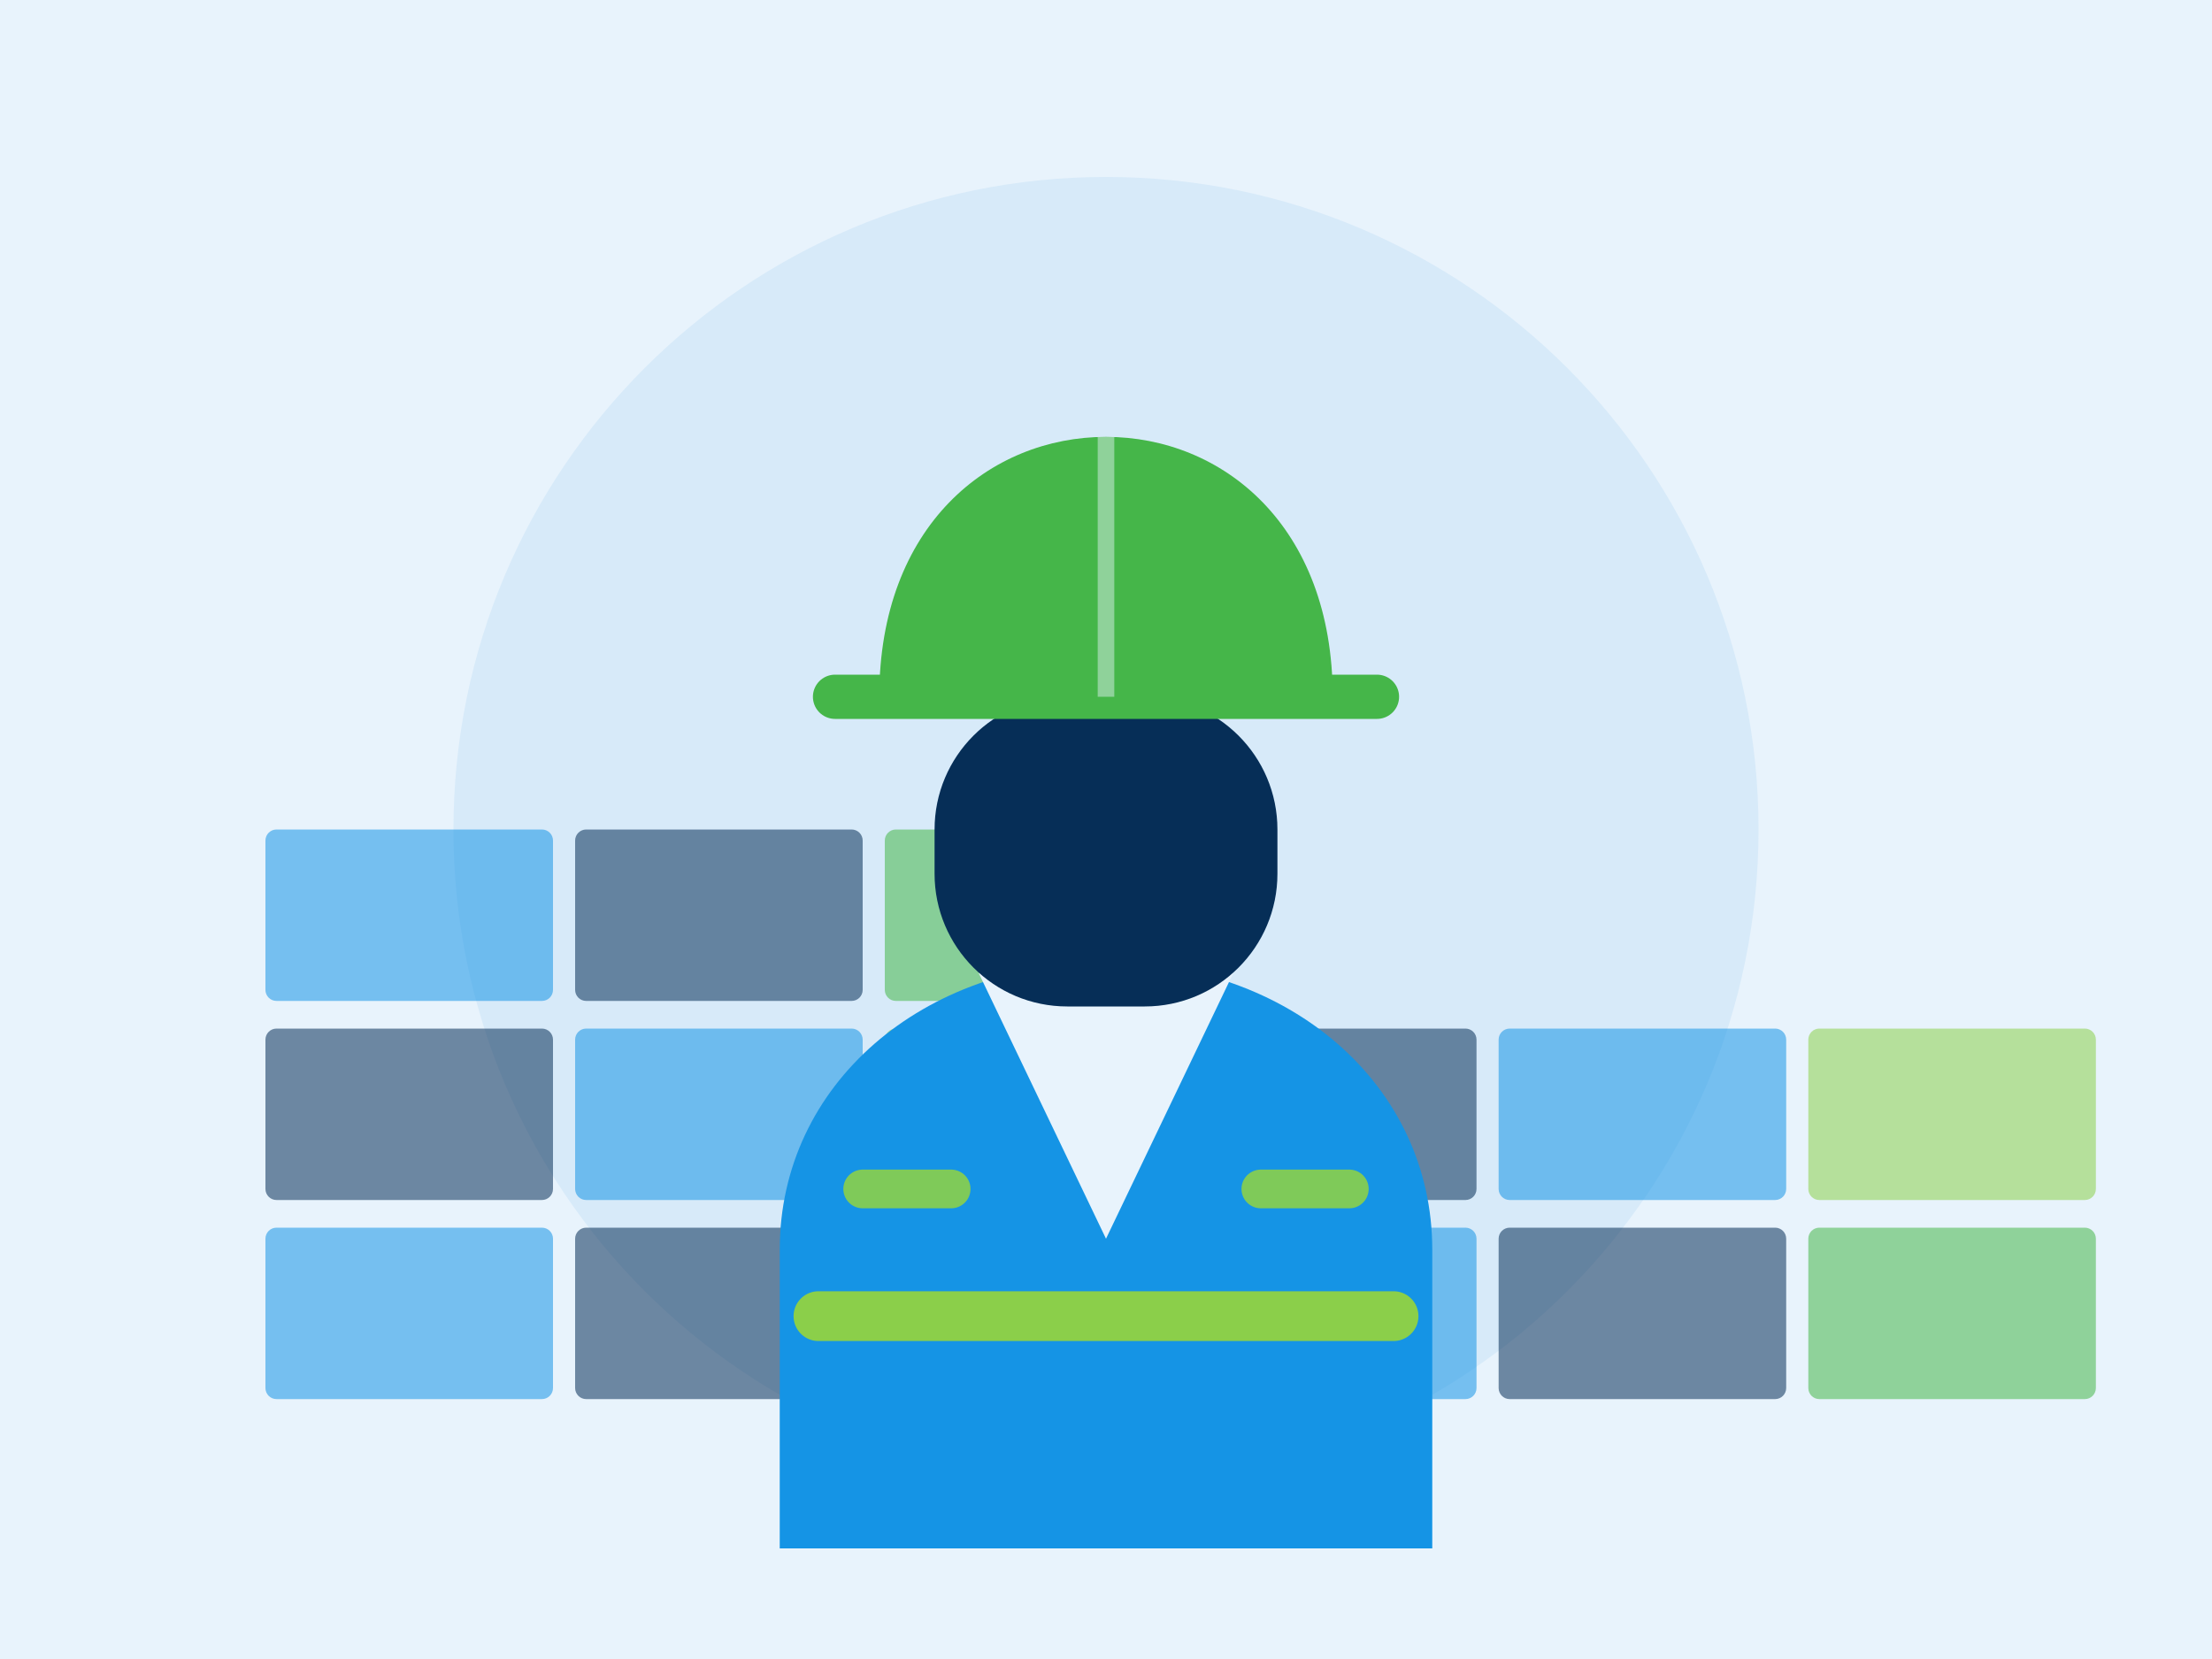
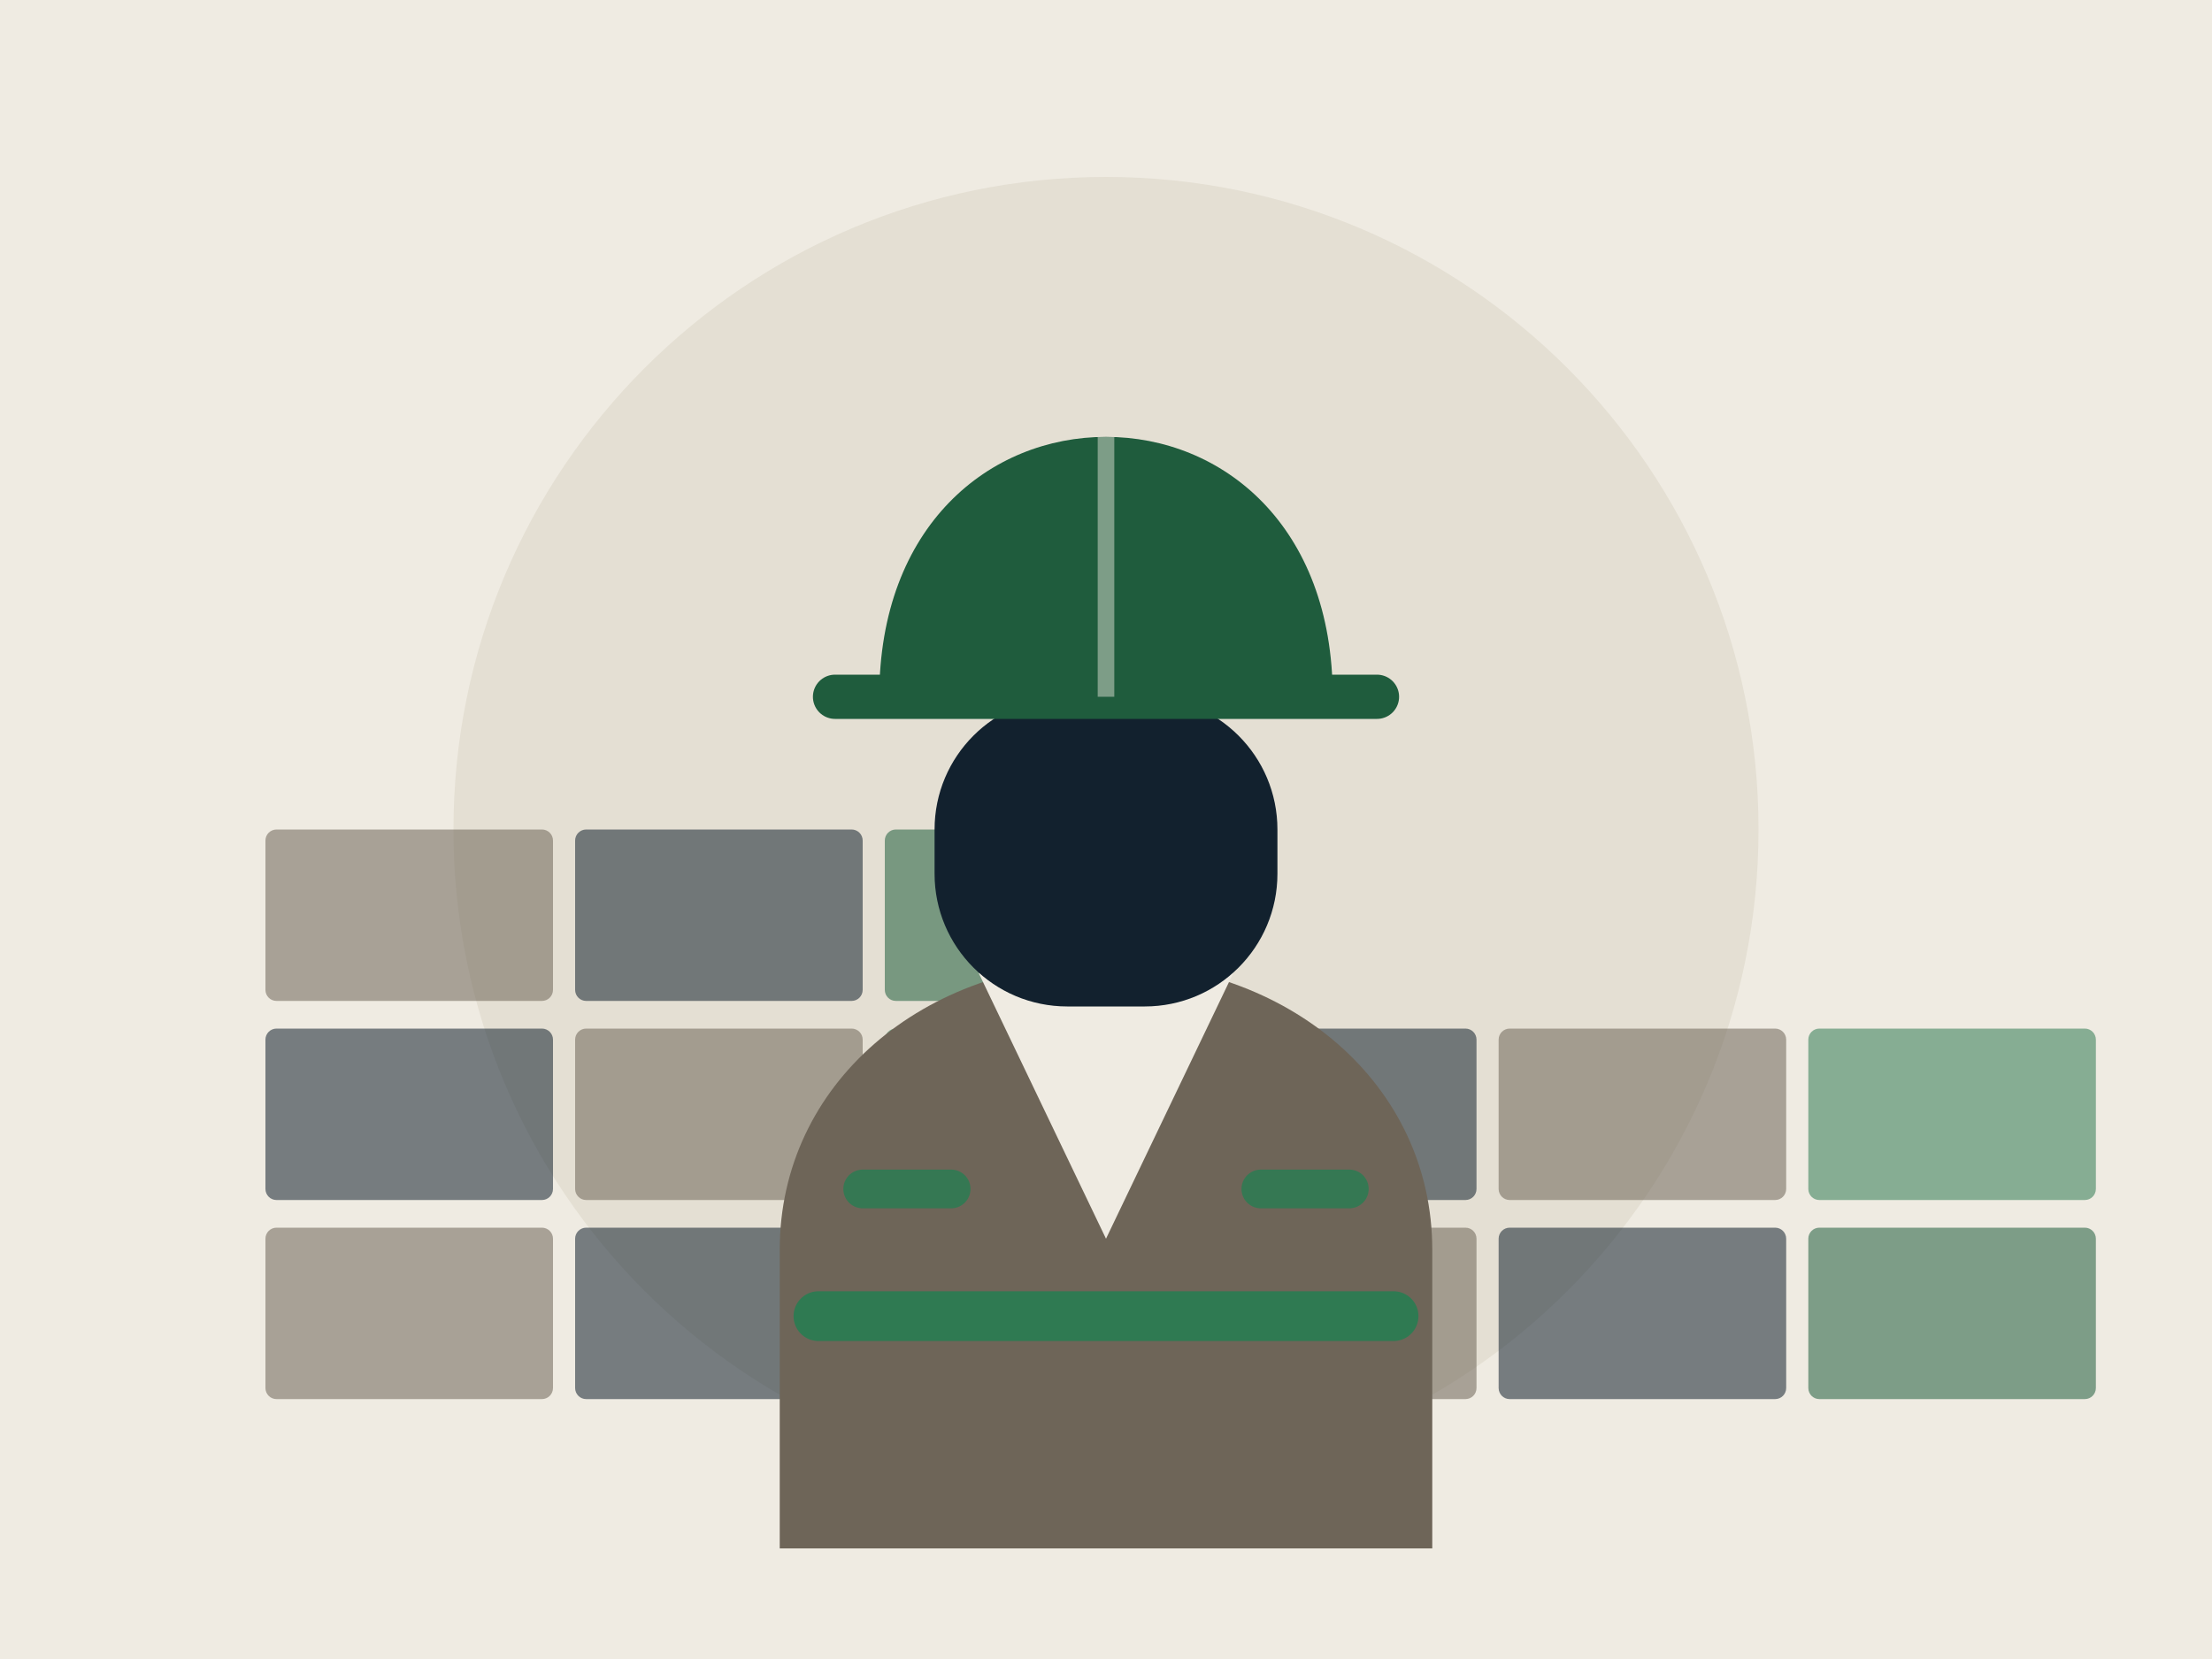
<svg xmlns="http://www.w3.org/2000/svg" viewBox="0 0 800 600" width="800" height="600" role="img" aria-label="Operador de MADAVAN en patio de contenedores">
  <style>
@keyframes reflejo{0%,100%{opacity:.75}50%{opacity:1}}
@keyframes respira{0%,100%{opacity:.5}50%{opacity:.68}}
.banda{animation:reflejo 2.4s ease-in-out infinite}
.b2{animation-delay:-1.2s}
.caja{animation:respira 6s ease-in-out infinite}
.k1{animation-delay:-1.2s}.k2{animation-delay:-2.4s}
.k3{animation-delay:-3.6s}.k4{animation-delay:-4.8s}
@media (prefers-reduced-motion:reduce){*{animation:none!important}}</style>
-   <rect width="800" height="600" fill="#E8F3FC" />
-   <circle cx="400" cy="300" r="236" fill="#D7EAF9" />
-   <rect class="caja k0" x="96" y="300" width="104" height="62" rx="4" fill="#1594E5" opacity=".55" />
-   <rect class="caja k1" x="208" y="300" width="104" height="62" rx="4" fill="#062E57" opacity=".55" />
-   <rect class="caja k2" x="320" y="300" width="104" height="62" rx="4" fill="#45B649" opacity=".55" />
-   <rect class="caja k3" x="96" y="372" width="104" height="62" rx="4" fill="#062E57" opacity=".55" />
-   <rect class="caja k4" x="208" y="372" width="104" height="62" rx="4" fill="#1594E5" opacity=".55" />
-   <rect class="caja k0" x="320" y="372" width="104" height="62" rx="4" fill="#8BCF4A" opacity=".55" />
-   <rect class="caja k1" x="96" y="444" width="104" height="62" rx="4" fill="#1594E5" opacity=".55" />
-   <rect class="caja k2" x="208" y="444" width="104" height="62" rx="4" fill="#062E57" opacity=".55" />
-   <rect class="caja k3" x="320" y="444" width="104" height="62" rx="4" fill="#45B649" opacity=".55" />
-   <rect class="caja k4" x="430" y="372" width="104" height="62" rx="4" fill="#062E57" opacity=".55" />
-   <rect class="caja k0" x="542" y="372" width="104" height="62" rx="4" fill="#1594E5" opacity=".55" />
-   <rect class="caja k1" x="654" y="372" width="104" height="62" rx="4" fill="#8BCF4A" opacity=".55" />
-   <rect class="caja k2" x="430" y="444" width="104" height="62" rx="4" fill="#1594E5" opacity=".55" />
-   <rect class="caja k3" x="542" y="444" width="104" height="62" rx="4" fill="#062E57" opacity=".55" />
-   <rect class="caja k4" x="654" y="444" width="104" height="62" rx="4" fill="#45B649" opacity=".55" />
+   <rect width="800" height="600" fill="#EFEBE2" />
+   <circle cx="400" cy="300" r="236" fill="#E4DFD3" />
+   <rect class="caja k0" x="96" y="300" width="104" height="62" rx="4" fill="#6E6558" opacity=".55" />
+   <rect class="caja k1" x="208" y="300" width="104" height="62" rx="4" fill="#12212E" opacity=".55" />
+   <rect class="caja k2" x="320" y="300" width="104" height="62" rx="4" fill="#1F5C3D" opacity=".55" />
+   <rect class="caja k3" x="96" y="372" width="104" height="62" rx="4" fill="#12212E" opacity=".55" />
+   <rect class="caja k4" x="208" y="372" width="104" height="62" rx="4" fill="#6E6558" opacity=".55" />
+   <rect class="caja k0" x="320" y="372" width="104" height="62" rx="4" fill="#2F7A52" opacity=".55" />
+   <rect class="caja k1" x="96" y="444" width="104" height="62" rx="4" fill="#6E6558" opacity=".55" />
+   <rect class="caja k2" x="208" y="444" width="104" height="62" rx="4" fill="#12212E" opacity=".55" />
+   <rect class="caja k3" x="320" y="444" width="104" height="62" rx="4" fill="#1F5C3D" opacity=".55" />
+   <rect class="caja k4" x="430" y="372" width="104" height="62" rx="4" fill="#12212E" opacity=".55" />
+   <rect class="caja k0" x="542" y="372" width="104" height="62" rx="4" fill="#6E6558" opacity=".55" />
+   <rect class="caja k1" x="654" y="372" width="104" height="62" rx="4" fill="#2F7A52" opacity=".55" />
+   <rect class="caja k2" x="430" y="444" width="104" height="62" rx="4" fill="#6E6558" opacity=".55" />
+   <rect class="caja k3" x="542" y="444" width="104" height="62" rx="4" fill="#12212E" opacity=".55" />
+   <rect class="caja k4" x="654" y="444" width="104" height="62" rx="4" fill="#1F5C3D" opacity=".55" />
  <g transform="translate(400 0)">
-     <path d="M-118 560 V452 C-118 392 -66 348 0 348 C66 348 118 392 118 452 V560 Z" fill="#1594E5" />
-     <path d="M-46 352 L0 448 L46 352 C28 344 -28 344 -46 352 Z" fill="#E8F3FC" />
-     <path class="banda" d="M-88 430 H-56 M56 430 H88" stroke="#8BCF4A" stroke-width="14" stroke-linecap="round" opacity=".9" />
-     <path class="banda b2" d="M-104 476 H104" stroke="#8BCF4A" stroke-width="18" stroke-linecap="round" />
-     <rect x="-62" y="252" width="124" height="112" rx="48" fill="#062E57" />
-     <path d="M-82 252 C-82 190 -42 158 0 158 C42 158 82 190 82 252 Z" fill="#45B649" />
-     <path d="M-98 252 H98" stroke="#45B649" stroke-width="16" stroke-linecap="round" />
-     <path d="M0 158 V252" stroke="#E8F3FC" stroke-width="6" opacity=".45" />
+     <path d="M-118 560 V452 C-118 392 -66 348 0 348 C66 348 118 392 118 452 V560 Z" fill="#6E6558" />
+     <path d="M-46 352 L0 448 L46 352 C28 344 -28 344 -46 352 Z" fill="#EFEBE2" />
+     <path class="banda" d="M-88 430 H-56 M56 430 H88" stroke="#2F7A52" stroke-width="14" stroke-linecap="round" opacity=".9" />
+     <path class="banda b2" d="M-104 476 H104" stroke="#2F7A52" stroke-width="18" stroke-linecap="round" />
+     <rect x="-62" y="252" width="124" height="112" rx="48" fill="#12212E" />
+     <path d="M-82 252 C-82 190 -42 158 0 158 C42 158 82 190 82 252 Z" fill="#1F5C3D" />
+     <path d="M-98 252 H98" stroke="#1F5C3D" stroke-width="16" stroke-linecap="round" />
+     <path d="M0 158 V252" stroke="#EFEBE2" stroke-width="6" opacity=".45" />
  </g>
</svg>
